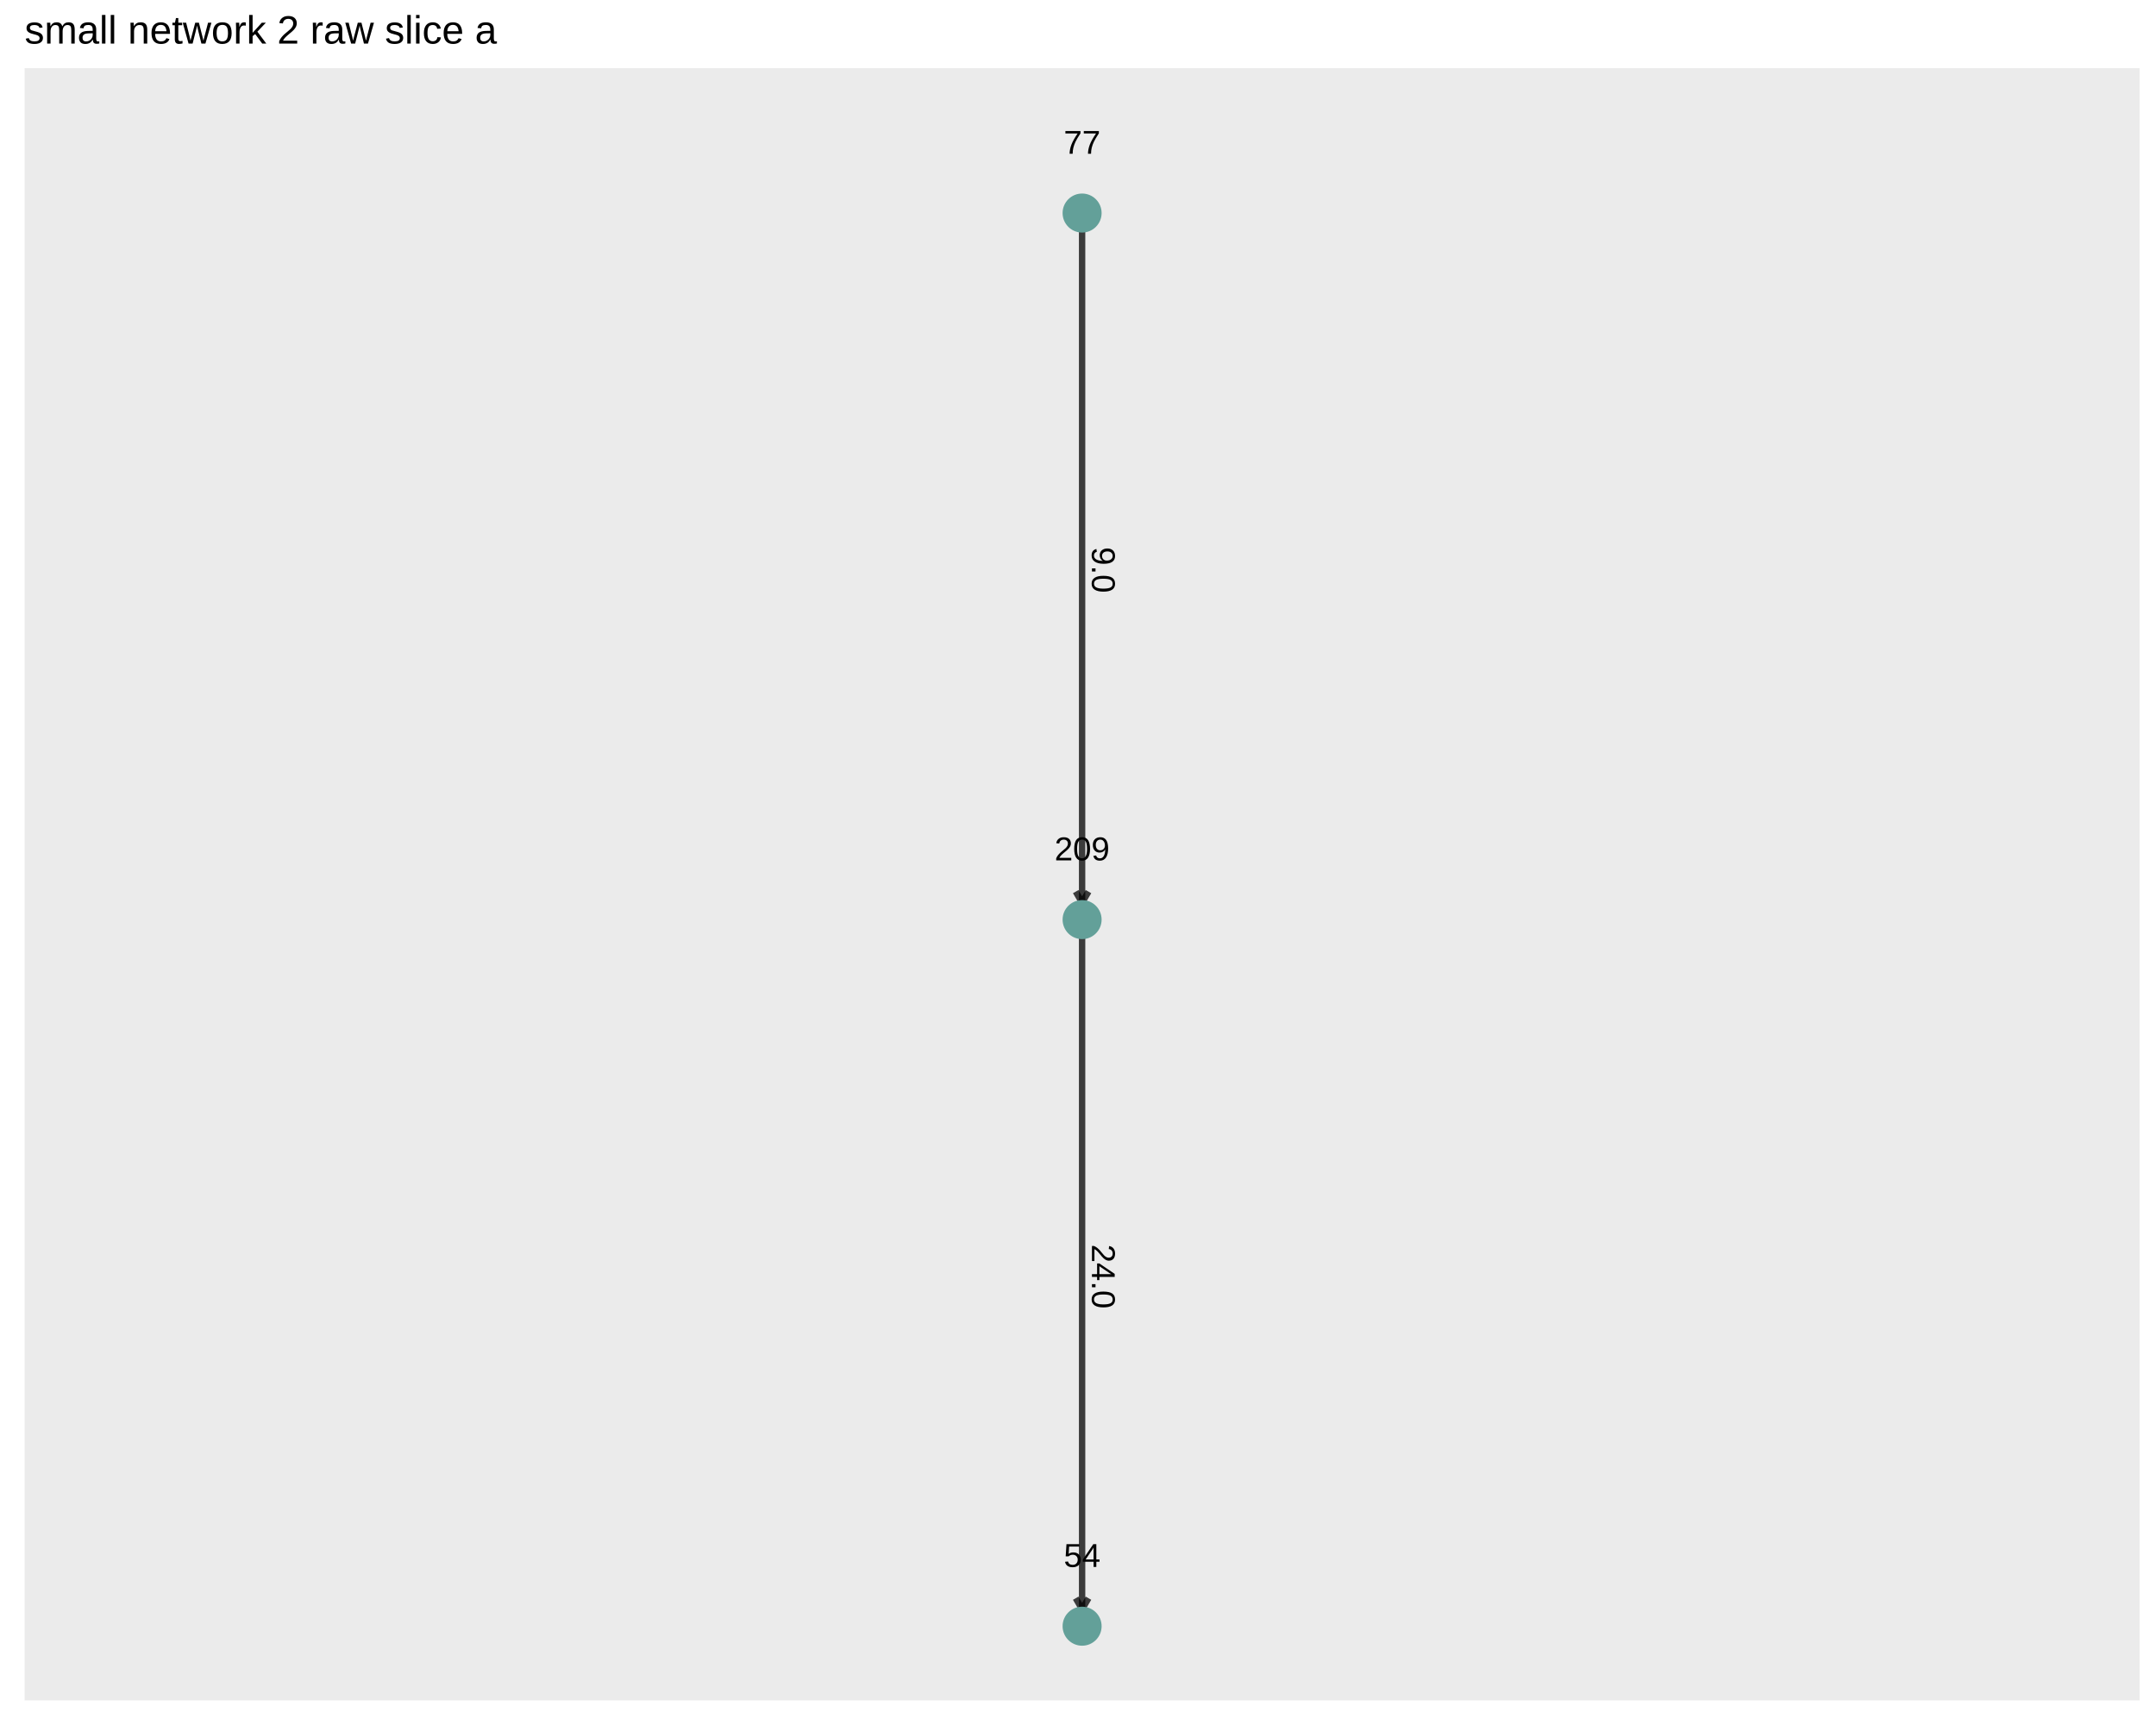
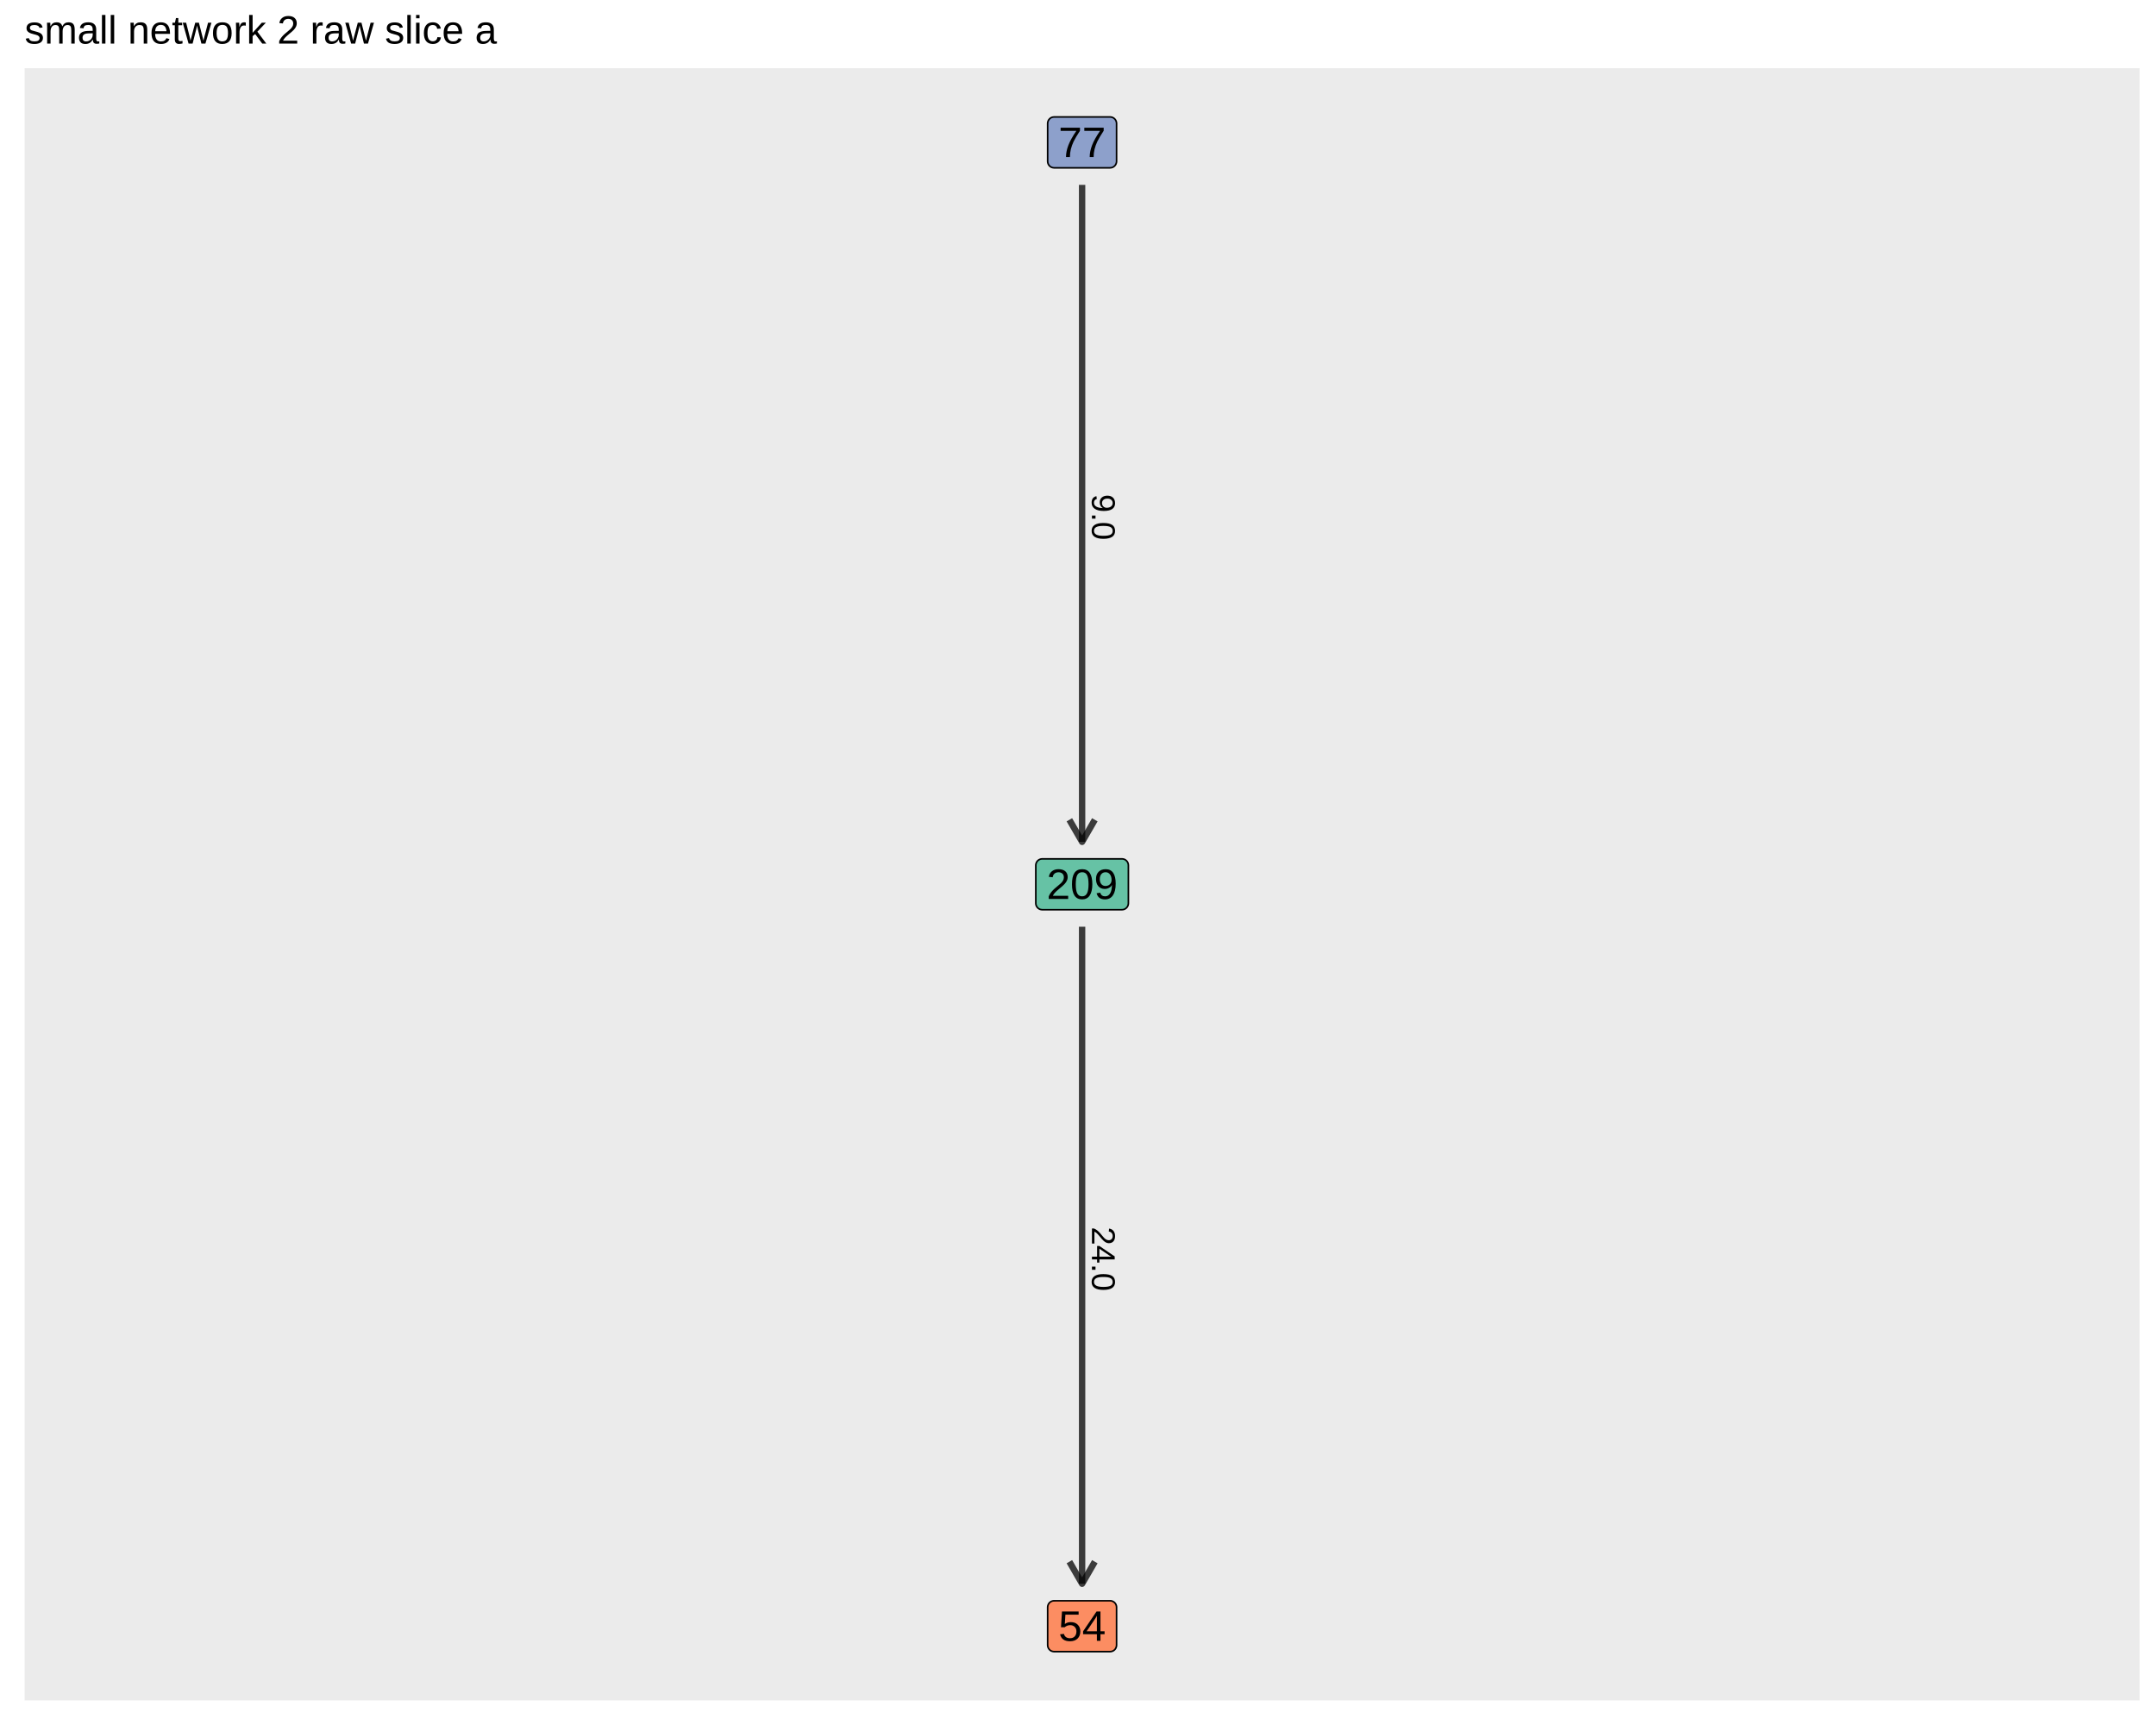
<svg xmlns="http://www.w3.org/2000/svg" viewBox="0 0 720.00 576.00">
  <defs>
    <style type="text/css">
    line, polyline, polygon, path, rect, circle {
      fill: none;
      stroke: #000000;
      stroke-linecap: round;
      stroke-linejoin: round;
      stroke-miterlimit: 10.00;
    }
  </style>
  </defs>
  <rect width="100%" height="100%" style="stroke: none; fill: #FFFFFF;" />
  <rect x="0.00" y="0.00" width="720.00" height="576.00" style="stroke-width: 1.07; stroke: #FFFFFF; fill: #FFFFFF;" />
  <defs>
    <clipPath id="cpOC4yMnw3MTQuNTJ8NTY3Ljc4fDIyLjc3">
      <rect x="8.22" y="22.77" width="706.30" height="545.01" />
    </clipPath>
  </defs>
  <rect x="8.22" y="22.77" width="706.30" height="545.01" style="stroke-width: 1.07; stroke: none; fill: #EBEBEB;" clip-path="url(#cpOC4yMnw3MTQuNTJ8NTY3Ljc4fDIyLjc3)" />
-   <polyline points="361.37,73.97 361.37,75.90 361.37,78.29 361.37,80.67 361.37,83.05 361.37,85.44 361.37,87.82 361.37,90.20 361.37,92.59 361.37,94.97 361.37,97.35 361.37,99.74 361.37,102.12 361.37,104.50 361.37,106.89 361.37,109.27 361.37,111.65 361.37,114.04 361.37,116.42 361.37,118.80 361.37,121.18 361.37,123.57 361.37,125.95 361.37,128.33 361.37,130.72 361.37,133.10 361.37,135.48 361.37,137.87 361.37,140.25 361.37,142.63 361.37,145.02 361.37,147.40 361.37,149.78 361.37,152.17 361.37,154.55 361.37,156.93 361.37,159.32 361.37,161.70 361.37,164.08 361.37,166.47 361.37,168.85 361.37,171.23 361.37,173.61 361.37,176.00 361.37,178.38 361.37,180.76 361.37,183.15 361.37,185.53 361.37,187.91 361.37,190.30 361.37,192.68 361.37,195.06 361.37,197.45 361.37,199.83 361.37,202.21 361.37,204.60 361.37,206.98 361.37,209.36 361.37,211.75 361.37,214.13 361.37,216.51 361.37,218.90 361.37,221.28 361.37,223.66 361.37,226.04 361.37,228.43 361.37,230.81 361.37,233.19 361.37,235.58 361.37,237.96 361.37,240.34 361.37,242.73 361.37,245.11 361.37,247.49 361.37,249.88 361.37,252.26 361.37,254.64 361.37,257.03 361.37,259.41 361.37,261.79 361.37,264.18 361.37,266.56 361.37,268.94 361.37,271.33 361.37,273.71 361.37,276.09 361.37,278.47 361.37,280.86 361.37,283.24 361.37,285.62 361.37,288.01 361.37,290.39 361.37,292.77 361.37,295.16 361.37,297.54 361.37,299.92 361.37,301.40 " style="stroke-width: 2.13; stroke: #000000; stroke-opacity: 0.75; stroke-linecap: butt;" clip-path="url(#cpOC4yMnw3MTQuNTJ8NTY3Ljc4fDIyLjc3)" />
-   <polyline points="359.24,297.72 361.37,301.40 363.50,297.72 " style="stroke-width: 2.13; stroke: #000000; stroke-opacity: 0.75; stroke-linecap: butt;" clip-path="url(#cpOC4yMnw3MTQuNTJ8NTY3Ljc4fDIyLjc3)" />
-   <polyline points="361.37,309.91 361.37,311.84 361.37,314.22 361.37,316.61 361.37,318.99 361.37,321.37 361.37,323.76 361.37,326.14 361.37,328.52 361.37,330.90 361.37,333.29 361.37,335.67 361.37,338.05 361.37,340.44 361.37,342.82 361.37,345.20 361.37,347.59 361.37,349.97 361.37,352.35 361.37,354.74 361.37,357.12 361.37,359.50 361.37,361.89 361.37,364.27 361.37,366.65 361.37,369.04 361.37,371.42 361.37,373.80 361.37,376.19 361.37,378.57 361.37,380.95 361.37,383.33 361.37,385.72 361.37,388.10 361.37,390.48 361.37,392.87 361.37,395.25 361.37,397.63 361.37,400.02 361.37,402.40 361.37,404.78 361.37,407.17 361.37,409.55 361.37,411.93 361.37,414.32 361.37,416.70 361.37,419.08 361.37,421.47 361.37,423.85 361.37,426.23 361.37,428.62 361.37,431.00 361.37,433.38 361.37,435.76 361.37,438.15 361.37,440.53 361.37,442.91 361.37,445.30 361.37,447.68 361.37,450.06 361.37,452.45 361.37,454.83 361.37,457.21 361.37,459.60 361.37,461.98 361.37,464.36 361.37,466.75 361.37,469.13 361.37,471.51 361.37,473.90 361.37,476.28 361.37,478.66 361.37,481.04 361.37,483.43 361.37,485.81 361.37,488.19 361.37,490.58 361.37,492.96 361.37,495.34 361.37,497.73 361.37,500.11 361.37,502.49 361.37,504.88 361.37,507.26 361.37,509.64 361.37,512.03 361.37,514.41 361.37,516.79 361.37,519.18 361.37,521.56 361.37,523.94 361.37,526.33 361.37,528.71 361.37,531.09 361.37,533.47 361.37,535.86 361.37,537.34 " style="stroke-width: 2.13; stroke: #000000; stroke-opacity: 0.75; stroke-linecap: butt;" clip-path="url(#cpOC4yMnw3MTQuNTJ8NTY3Ljc4fDIyLjc3)" />
-   <polyline points="359.24,533.66 361.37,537.34 363.50,533.66 " style="stroke-width: 2.13; stroke: #000000; stroke-opacity: 0.75; stroke-linecap: butt;" clip-path="url(#cpOC4yMnw3MTQuNTJ8NTY3Ljc4fDIyLjc3)" />
+   <polyline points="361.37,61.72 361.37,62.56 361.37,65.06 361.37,67.56 361.37,70.07 361.37,72.57 361.37,75.07 361.37,77.57 361.37,80.07 361.37,82.58 361.37,85.08 361.37,87.58 361.37,90.08 361.37,92.59 361.37,95.09 361.37,97.59 361.37,100.09 361.37,102.60 361.37,105.10 361.37,107.60 361.37,110.10 361.37,112.61 361.37,115.11 361.37,117.61 361.37,120.11 361.37,122.61 361.37,125.12 361.37,127.62 361.37,130.12 361.37,132.62 361.37,135.13 361.37,137.63 361.37,140.13 361.37,142.63 361.37,145.14 361.37,147.64 361.37,150.14 361.37,152.64 361.37,155.15 361.37,157.65 361.37,160.15 361.37,162.65 361.37,165.15 361.37,167.66 361.37,170.16 361.37,172.66 361.37,175.16 361.37,177.67 361.37,180.17 361.37,182.67 361.37,185.17 361.37,187.68 361.37,190.18 361.37,192.68 361.37,195.18 361.37,197.68 361.37,200.19 361.37,202.69 361.37,205.19 361.37,207.69 361.37,210.20 361.37,212.70 361.37,215.20 361.37,217.70 361.37,220.21 361.37,222.71 361.37,225.21 361.37,227.71 361.37,230.22 361.37,232.72 361.37,235.22 361.37,237.72 361.37,240.22 361.37,242.73 361.37,245.23 361.37,247.73 361.37,250.23 361.37,252.74 361.37,255.24 361.37,257.74 361.37,260.24 361.37,262.75 361.37,265.25 361.37,267.75 361.37,270.25 361.37,272.76 361.37,275.26 361.37,277.76 361.37,280.26 361.37,281.10 " style="stroke-width: 2.13; stroke: #000000; stroke-opacity: 0.75; stroke-linecap: butt;" clip-path="url(#cpOC4yMnw3MTQuNTJ8NTY3Ljc4fDIyLjc3)" />
+   <polyline points="357.12,273.74 361.37,281.10 365.62,273.74 " style="stroke-width: 2.13; stroke: #000000; stroke-opacity: 0.75; stroke-linecap: butt;" clip-path="url(#cpOC4yMnw3MTQuNTJ8NTY3Ljc4fDIyLjc3)" />
+   <polyline points="361.37,309.45 361.37,310.29 361.37,312.79 361.37,315.29 361.37,317.80 361.37,320.30 361.37,322.80 361.37,325.30 361.37,327.81 361.37,330.31 361.37,332.81 361.37,335.31 361.37,337.82 361.37,340.32 361.37,342.82 361.37,345.32 361.37,347.83 361.37,350.33 361.37,352.83 361.37,355.33 361.37,357.83 361.37,360.34 361.37,362.84 361.37,365.34 361.37,367.84 361.37,370.35 361.37,372.85 361.37,375.35 361.37,377.85 361.37,380.36 361.37,382.86 361.37,385.36 361.37,387.86 361.37,390.36 361.37,392.87 361.37,395.37 361.37,397.87 361.37,400.37 361.37,402.88 361.37,405.38 361.37,407.88 361.37,410.38 361.37,412.89 361.37,415.39 361.37,417.89 361.37,420.39 361.37,422.90 361.37,425.40 361.37,427.90 361.37,430.40 361.37,432.90 361.37,435.41 361.37,437.91 361.37,440.41 361.37,442.91 361.37,445.42 361.37,447.92 361.37,450.42 361.37,452.92 361.37,455.43 361.37,457.93 361.37,460.43 361.37,462.93 361.37,465.44 361.37,467.94 361.37,470.44 361.37,472.94 361.37,475.44 361.37,477.95 361.37,480.45 361.37,482.95 361.37,485.45 361.37,487.96 361.37,490.46 361.37,492.96 361.37,495.46 361.37,497.97 361.37,500.47 361.37,502.97 361.37,505.47 361.37,507.97 361.37,510.48 361.37,512.98 361.37,515.48 361.37,517.98 361.37,520.49 361.37,522.99 361.37,525.49 361.37,527.99 361.37,528.83 " style="stroke-width: 2.13; stroke: #000000; stroke-opacity: 0.75; stroke-linecap: butt;" clip-path="url(#cpOC4yMnw3MTQuNTJ8NTY3Ljc4fDIyLjc3)" />
+   <polyline points="357.12,521.47 361.37,528.83 365.62,521.47 " style="stroke-width: 2.13; stroke: #000000; stroke-opacity: 0.75; stroke-linecap: butt;" clip-path="url(#cpOC4yMnw3MTQuNTJ8NTY3Ljc4fDIyLjc3)" />
  <g clip-path="url(#cpOC4yMnw3MTQuNTJ8NTY3Ljc4fDIyLjc3)">
-     <text transform="translate(364.66,182.63) rotate(-270)" style="font-size: 11.04px; font-family: Liberation Sans;" textLength="15.34px" lengthAdjust="spacingAndGlyphs">9.0</text>
+     <text transform="translate(364.66,164.99) rotate(-270)" style="font-size: 11.04px; font-family: Liberation Sans;" textLength="15.34px" lengthAdjust="spacingAndGlyphs">9.0</text>
  </g>
  <g clip-path="url(#cpOC4yMnw3MTQuNTJ8NTY3Ljc4fDIyLjc3)">
-     <text transform="translate(364.66,415.49) rotate(-270)" style="font-size: 11.04px; font-family: Liberation Sans;" textLength="21.48px" lengthAdjust="spacingAndGlyphs">24.0</text>
+     <text transform="translate(364.66,409.65) rotate(-270)" style="font-size: 11.04px; font-family: Liberation Sans;" textLength="21.48px" lengthAdjust="spacingAndGlyphs">24.0</text>
  </g>
-   <circle cx="361.37" cy="71.14" r="4.62pt" style="stroke-width: 0.71; stroke: #63A099; fill: #63A099;" clip-path="url(#cpOC4yMnw3MTQuNTJ8NTY3Ljc4fDIyLjc3)" />
-   <circle cx="361.37" cy="307.07" r="4.62pt" style="stroke-width: 0.71; stroke: #63A099; fill: #63A099;" clip-path="url(#cpOC4yMnw3MTQuNTJ8NTY3Ljc4fDIyLjc3)" />
-   <circle cx="361.37" cy="543.01" r="4.62pt" style="stroke-width: 0.71; stroke: #63A099; fill: #63A099;" clip-path="url(#cpOC4yMnw3MTQuNTJ8NTY3Ljc4fDIyLjc3)" />
+   <polygon points="352.02,56.04 370.72,56.04 370.63,56.03 370.98,56.02 371.32,55.95 371.64,55.83 371.94,55.65 372.21,55.43 372.44,55.17 372.63,54.88 372.76,54.56 372.85,54.22 372.88,53.88 372.88,53.88 372.88,41.21 372.88,41.21 372.85,40.87 372.76,40.53 372.63,40.21 372.44,39.92 372.21,39.66 371.94,39.44 371.64,39.26 371.32,39.14 370.98,39.07 370.72,39.05 352.02,39.05 352.28,39.07 351.94,39.06 351.59,39.10 351.26,39.19 350.94,39.34 350.66,39.54 350.41,39.78 350.20,40.06 350.04,40.37 349.93,40.70 349.87,41.04 349.86,41.21 349.86,53.88 349.87,53.70 349.87,54.05 349.93,54.39 350.04,54.72 350.20,55.03 350.41,55.31 350.66,55.55 350.94,55.75 351.26,55.89 351.59,55.99 351.94,56.03 " style="stroke-width: 0.53; fill: #8DA0CB;" clip-path="url(#cpOC4yMnw3MTQuNTJ8NTY3Ljc4fDIyLjc3)" />
  <g clip-path="url(#cpOC4yMnw3MTQuNTJ8NTY3Ljc4fDIyLjc3)">
-     <text x="355.23" y="51.34" style="font-size: 11.04px; font-family: Liberation Sans;" textLength="12.28px" lengthAdjust="spacingAndGlyphs">77</text>
+     <text x="353.46" y="52.44" style="font-size: 14.23px; font-family: Liberation Sans;" textLength="15.81px" lengthAdjust="spacingAndGlyphs">77</text>
  </g>
+   <polygon points="348.07,303.77 374.67,303.77 374.58,303.76 374.93,303.75 375.27,303.68 375.60,303.56 375.90,303.38 376.17,303.16 376.40,302.90 376.58,302.61 376.72,302.29 376.80,301.95 376.83,301.61 376.83,301.61 376.83,288.95 376.83,288.95 376.80,288.60 376.72,288.26 376.58,287.94 376.40,287.65 376.17,287.39 375.90,287.17 375.60,286.99 375.27,286.87 374.93,286.80 374.67,286.79 348.07,286.79 348.33,286.80 347.98,286.79 347.64,286.83 347.30,286.93 346.99,287.07 346.70,287.27 346.45,287.51 346.24,287.79 346.08,288.10 345.97,288.43 345.92,288.77 345.91,288.95 345.91,301.61 345.92,301.43 345.92,301.78 345.97,302.12 346.08,302.45 346.24,302.76 346.45,303.04 346.70,303.28 346.99,303.48 347.30,303.63 347.64,303.72 347.98,303.76 " style="stroke-width: 0.53; fill: #66C2A5;" clip-path="url(#cpOC4yMnw3MTQuNTJ8NTY3Ljc4fDIyLjc3)" />
  <g clip-path="url(#cpOC4yMnw3MTQuNTJ8NTY3Ljc4fDIyLjc3)">
-     <text x="352.16" y="287.28" style="font-size: 11.04px; font-family: Liberation Sans;" textLength="18.42px" lengthAdjust="spacingAndGlyphs">209</text>
+     <text x="349.51" y="300.17" style="font-size: 14.23px; font-family: Liberation Sans;" textLength="23.72px" lengthAdjust="spacingAndGlyphs">209</text>
  </g>
+   <polygon points="352.02,551.50 370.72,551.50 370.63,551.50 370.98,551.48 371.32,551.41 371.64,551.29 371.94,551.12 372.21,550.90 372.44,550.64 372.63,550.34 372.76,550.02 372.85,549.68 372.88,549.34 372.88,549.34 372.88,536.68 372.88,536.68 372.85,536.33 372.76,535.99 372.63,535.67 372.44,535.38 372.21,535.12 371.94,534.90 371.64,534.73 371.32,534.60 370.98,534.53 370.72,534.52 352.02,534.52 352.28,534.53 351.94,534.52 351.59,534.56 351.26,534.66 350.94,534.81 350.66,535.00 350.41,535.24 350.20,535.52 350.04,535.83 349.93,536.16 349.87,536.50 349.86,536.68 349.86,549.34 349.87,549.16 349.87,549.51 349.93,549.86 350.04,550.18 350.20,550.49 350.41,550.77 350.66,551.01 350.94,551.21 351.26,551.36 351.59,551.45 351.94,551.50 " style="stroke-width: 0.53; fill: #FC8D62;" clip-path="url(#cpOC4yMnw3MTQuNTJ8NTY3Ljc4fDIyLjc3)" />
  <g clip-path="url(#cpOC4yMnw3MTQuNTJ8NTY3Ljc4fDIyLjc3)">
-     <text x="355.23" y="523.21" style="font-size: 11.04px; font-family: Liberation Sans;" textLength="12.28px" lengthAdjust="spacingAndGlyphs">54</text>
+     <text x="353.46" y="547.90" style="font-size: 14.23px; font-family: Liberation Sans;" textLength="15.81px" lengthAdjust="spacingAndGlyphs">54</text>
  </g>
  <defs>
    <clipPath id="cpMC4wMHw3MjAuMDB8NTc2LjAwfDAuMDA=">
      <rect x="0.00" y="0.00" width="720.00" height="576.00" />
    </clipPath>
  </defs>
  <g clip-path="url(#cpMC4wMHw3MjAuMDB8NTc2LjAwfDAuMDA=)">
    <text x="8.22" y="14.56" style="font-size: 13.20px; font-family: Liberation Sans;" textLength="157.52px" lengthAdjust="spacingAndGlyphs">small network 2 raw slice a</text>
  </g>
</svg>
